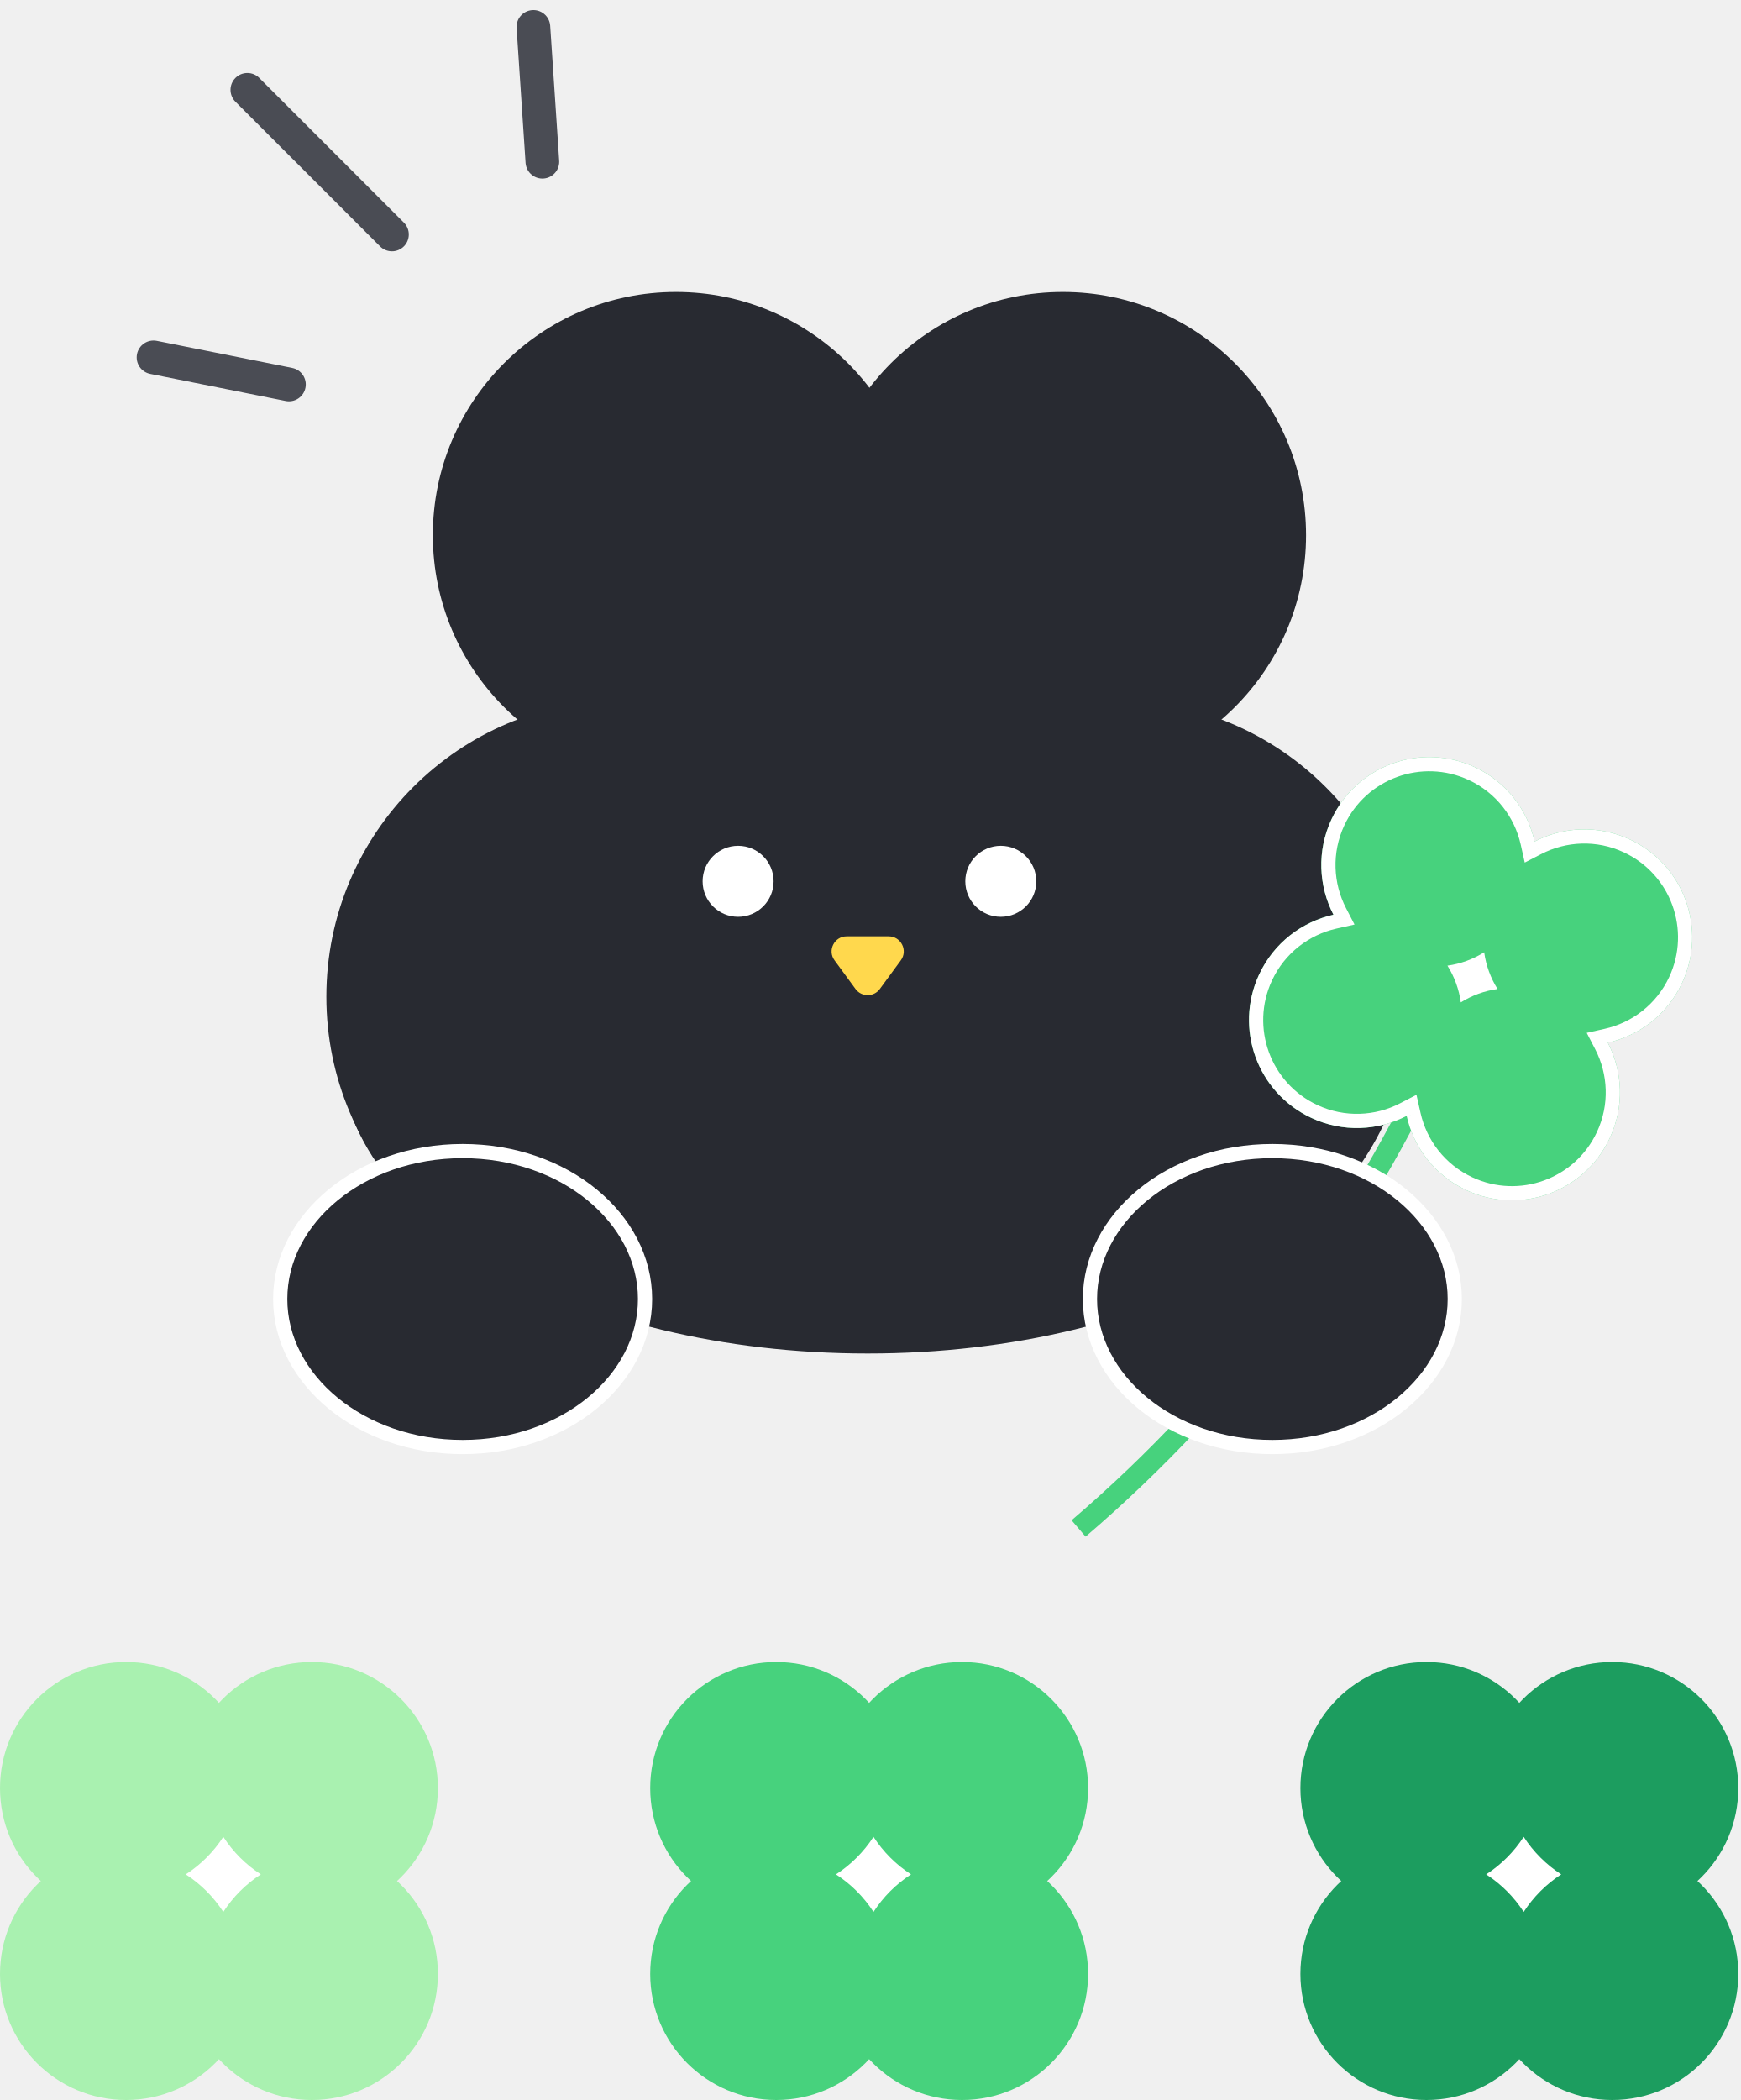
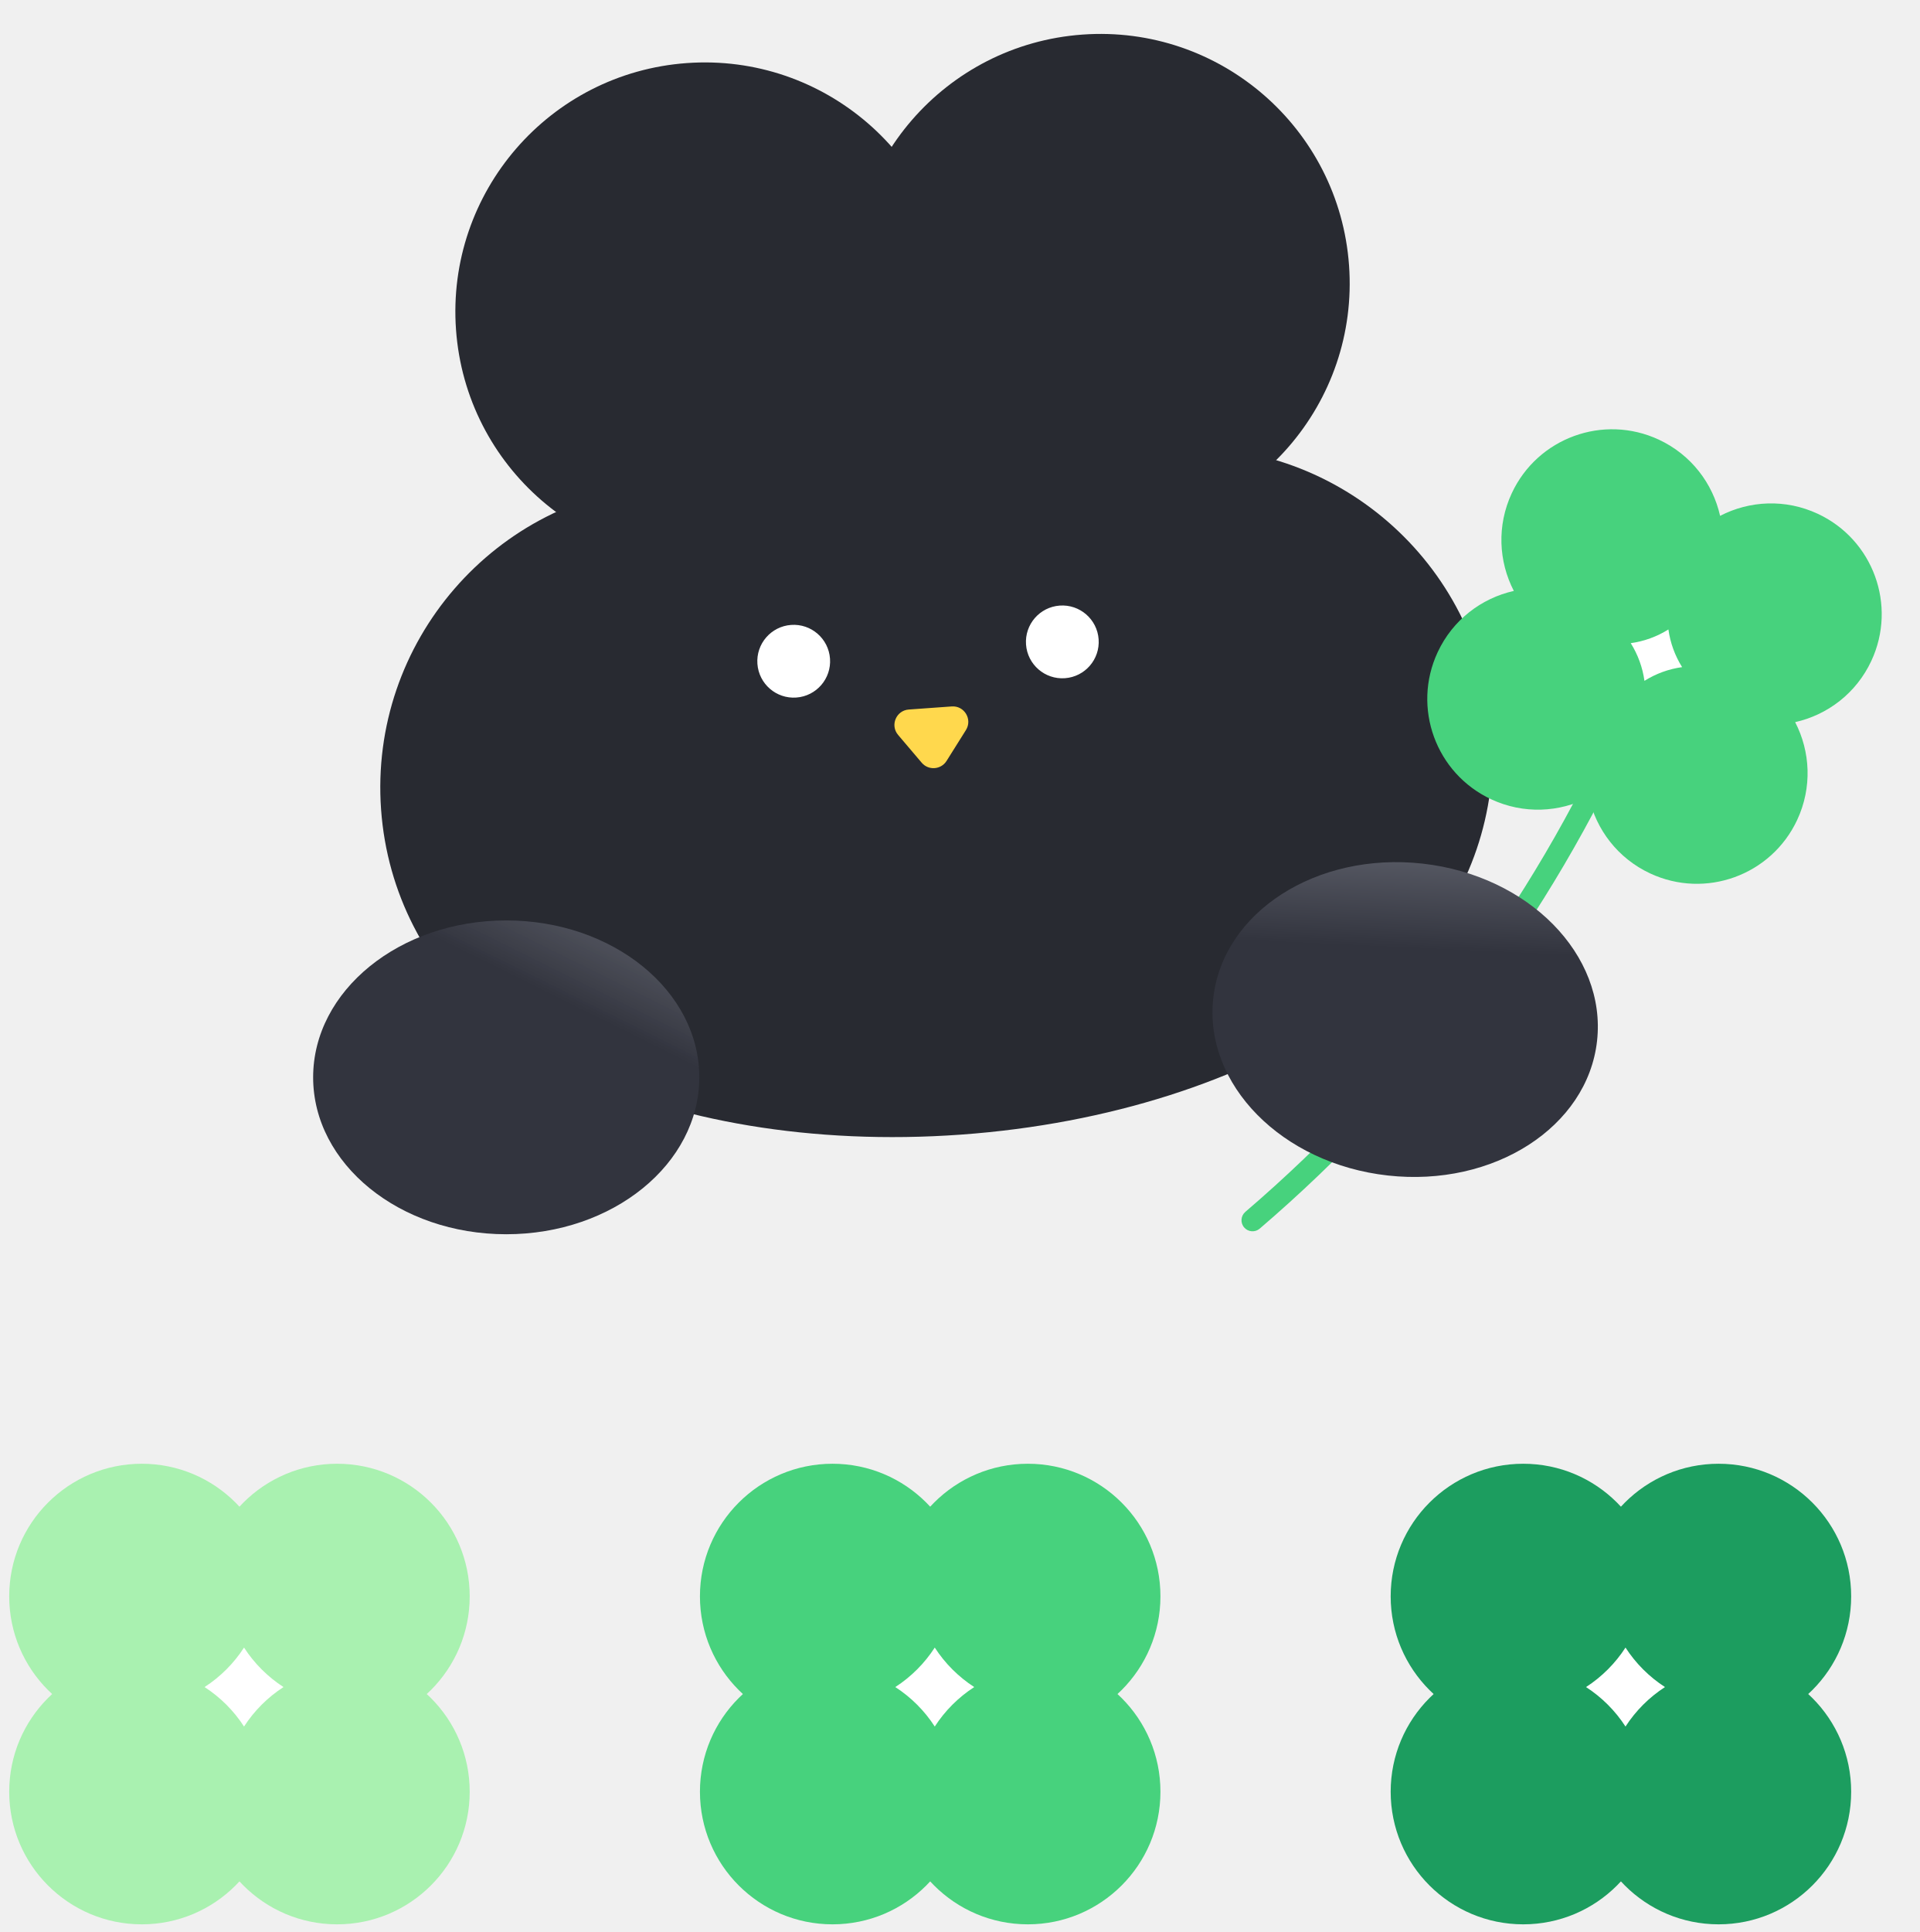
- <svg xmlns="http://www.w3.org/2000/svg" width="155" height="187" viewBox="0 0 155 187" fill="none">
-   <circle cx="60.207" cy="47.656" r="21.656" fill="#282A31" />
-   <circle cx="55.465" cy="88.754" r="26.398" fill="#282A31" />
-   <circle cx="94.666" cy="47.656" r="21.656" fill="#282A31" />
-   <circle cx="99.409" cy="88.754" r="26.398" fill="#282A31" />
-   <ellipse cx="77.278" cy="93.813" rx="46.948" ry="26.714" fill="#282A31" />
-   <path d="M78.361 88.067C77.825 88.799 76.732 88.799 76.196 88.067L74.326 85.515C73.676 84.629 74.309 83.379 75.408 83.379L79.148 83.379C80.247 83.379 80.881 84.629 80.231 85.515L78.361 88.067Z" fill="#FFD84D" />
-   <circle cx="89.134" cy="78.479" r="3.161" fill="white" />
-   <circle cx="65.739" cy="78.479" r="3.161" fill="white" />
-   <circle cx="77.437" cy="67.415" r="7.904" fill="#282A31" />
-   <path d="M129.05 91.524L128.578 92.579C121.096 109.316 109.99 124.183 96.064 136.106V136.106" stroke="#47D27D" stroke-width="1.918" />
-   <path d="M57.45 115.678C57.45 122.842 50.3 128.854 41.203 128.854C32.106 128.854 24.956 122.842 24.956 115.678C24.956 108.513 32.106 102.501 41.203 102.501C50.3 102.501 57.45 108.513 57.45 115.678Z" fill="#282A31" stroke="white" stroke-width="1.265" />
-   <path d="M129.568 115.678C129.568 122.842 122.419 128.854 113.322 128.854C104.224 128.854 97.075 122.842 97.075 115.678C97.075 108.513 104.224 102.501 113.322 102.501C122.419 102.501 129.568 108.513 129.568 115.678Z" fill="#282A31" stroke="white" stroke-width="1.265" />
-   <mask id="path-13-inside-1_1519_34839" fill="white">
-     <path fill-rule="evenodd" clip-rule="evenodd" d="M149.814 87.529C148.503 90.339 146.007 92.219 143.198 92.848C144.521 95.404 144.686 98.525 143.376 101.336C141.132 106.147 135.413 108.229 130.601 105.985C127.79 104.675 125.911 102.178 125.282 99.368C122.725 100.692 119.604 100.858 116.794 99.547C111.982 97.303 109.901 91.584 112.144 86.772C113.455 83.962 115.952 82.083 118.761 81.453C117.437 78.897 117.272 75.776 118.583 72.965C120.826 68.154 126.545 66.072 131.357 68.316C134.168 69.627 136.047 72.124 136.676 74.933C139.233 73.609 142.354 73.444 145.165 74.754C149.976 76.998 152.058 82.717 149.814 87.529Z" />
-   </mask>
-   <path fill-rule="evenodd" clip-rule="evenodd" d="M149.814 87.529C148.503 90.339 146.007 92.219 143.198 92.848C144.521 95.404 144.686 98.525 143.376 101.336C141.132 106.147 135.413 108.229 130.601 105.985C127.79 104.675 125.911 102.178 125.282 99.368C122.725 100.692 119.604 100.858 116.794 99.547C111.982 97.303 109.901 91.584 112.144 86.772C113.455 83.962 115.952 82.083 118.761 81.453C117.437 78.897 117.272 75.776 118.583 72.965C120.826 68.154 126.545 66.072 131.357 68.316C134.168 69.627 136.047 72.124 136.676 74.933C139.233 73.609 142.354 73.444 145.165 74.754C149.976 76.998 152.058 82.717 149.814 87.529Z" fill="#47D27D" />
-   <path d="M143.198 92.848L142.921 91.614L141.32 91.973L142.074 93.429L143.198 92.848ZM125.282 99.368L126.516 99.092L126.157 97.491L124.7 98.245L125.282 99.368ZM118.761 81.453L119.037 82.687L120.638 82.328L119.884 80.872L118.761 81.453ZM136.676 74.933L135.442 75.209L135.801 76.81L137.258 76.056L136.676 74.933ZM143.474 94.082C146.649 93.371 149.477 91.244 150.96 88.063L148.668 86.994C147.53 89.434 145.364 91.067 142.921 91.614L143.474 94.082ZM144.522 101.87C146.005 98.689 145.816 95.156 144.321 92.267L142.074 93.429C143.225 95.653 143.367 98.361 142.23 100.801L144.522 101.87ZM130.067 107.131C135.511 109.67 141.983 107.315 144.522 101.87L142.23 100.801C140.281 104.98 135.314 106.788 131.136 104.839L130.067 107.131ZM124.048 99.645C124.759 102.82 126.886 105.648 130.067 107.131L131.136 104.839C128.695 103.701 127.063 101.535 126.516 99.092L124.048 99.645ZM116.259 100.693C119.441 102.176 122.974 101.988 125.863 100.491L124.7 98.245C122.477 99.397 119.768 99.539 117.328 98.401L116.259 100.693ZM110.998 86.238C108.459 91.683 110.815 98.154 116.259 100.693L117.328 98.401C113.15 96.452 111.342 91.485 113.29 87.307L110.998 86.238ZM118.484 80.219C115.309 80.931 112.481 83.057 110.998 86.238L113.29 87.307C114.428 84.867 116.594 83.234 119.037 82.687L118.484 80.219ZM117.437 72.431C115.953 75.612 116.142 79.145 117.638 82.034L119.884 80.872C118.733 78.648 118.591 75.94 119.729 73.5L117.437 72.431ZM131.891 67.17C126.447 64.631 119.975 66.987 117.437 72.431L119.729 73.5C121.677 69.321 126.644 67.513 130.822 69.462L131.891 67.17ZM137.91 74.656C137.199 71.481 135.073 68.653 131.891 67.17L130.822 69.462C133.263 70.6 134.895 72.766 135.442 75.209L137.91 74.656ZM145.699 73.608C142.518 72.125 138.985 72.314 136.095 73.81L137.258 76.056C139.481 74.905 142.19 74.762 144.63 75.9L145.699 73.608ZM150.96 88.063C153.499 82.619 151.144 76.147 145.699 73.608L144.63 75.9C148.809 77.849 150.616 82.816 148.668 86.994L150.96 88.063Z" fill="white" mask="url(#path-13-inside-1_1519_34839)" />
-   <path d="M128.916 85.989C130.078 85.828 131.193 85.422 132.187 84.798C132.349 85.961 132.754 87.076 133.378 88.07C132.216 88.231 131.101 88.637 130.106 89.261C129.945 88.098 129.539 86.983 128.916 85.989Z" fill="white" />
-   <circle cx="69.136" cy="159.227" r="11.227" fill="#47D27D" />
-   <circle cx="69.136" cy="175.773" r="11.227" fill="#47D27D" />
-   <circle cx="85.682" cy="159.227" r="11.227" fill="#47D27D" />
-   <circle cx="85.682" cy="175.773" r="11.227" fill="#47D27D" />
-   <path d="M74.455 166.909C75.792 166.043 76.932 164.904 77.797 163.566C78.663 164.904 79.802 166.043 81.14 166.909C79.802 167.775 78.663 168.914 77.797 170.252C76.932 168.914 75.792 167.775 74.455 166.909Z" fill="white" />
-   <circle cx="127.046" cy="159.227" r="11.227" fill="#1C9D5F" />
-   <circle cx="127.046" cy="175.773" r="11.227" fill="#1C9D5F" />
-   <circle cx="143.591" cy="159.227" r="11.227" fill="#1C9D5F" />
-   <circle cx="143.591" cy="175.773" r="11.227" fill="#1C9D5F" />
-   <path d="M132.364 166.909C133.702 166.043 134.841 164.904 135.706 163.566C136.572 164.904 137.711 166.043 139.049 166.909C137.711 167.775 136.572 168.914 135.706 170.252C134.841 168.914 133.702 167.775 132.364 166.909Z" fill="white" />
-   <circle cx="11.227" cy="159.227" r="11.227" fill="#A9F1B0" />
-   <circle cx="11.227" cy="175.773" r="11.227" fill="#A9F1B0" />
-   <circle cx="27.773" cy="159.227" r="11.227" fill="#A9F1B0" />
-   <circle cx="27.773" cy="175.773" r="11.227" fill="#A9F1B0" />
-   <path d="M16.545 166.909C17.883 166.043 19.022 164.904 19.888 163.566C20.754 164.904 21.893 166.043 23.231 166.909C21.893 167.775 20.754 168.914 19.888 170.252C19.022 168.914 17.883 167.775 16.545 166.909Z" fill="white" />
-   <line x1="22.03" y1="8" x2="34.909" y2="20.879" stroke="#4A4C54" stroke-width="3" stroke-linecap="round" />
-   <line x1="47.506" y1="2.397" x2="48.306" y2="14.403" stroke="#4A4C54" stroke-width="3" stroke-linecap="round" />
-   <line x1="13.674" y1="31.823" x2="25.733" y2="34.235" stroke="#4A4C54" stroke-width="3" stroke-linecap="round" />
+ <svg xmlns="http://www.w3.org/2000/svg" width="163" height="164" viewBox="0 0 163 164" fill="none">
+   <circle cx="59.831" cy="26.468" r="21.168" transform="rotate(-4.11778 59.8311 26.4679)" fill="#282A31" />
+   <circle cx="58.092" cy="66.869" r="25.803" transform="rotate(-4.11778 58.0924 66.8687)" fill="#282A31" />
+   <circle cx="93.426" cy="24.049" r="21.168" transform="rotate(-4.11778 93.4258 24.0494)" fill="#282A31" />
+   <circle cx="100.935" cy="63.784" r="25.803" transform="rotate(-4.11778 100.935 63.7844)" fill="#282A31" />
+   <ellipse cx="79.714" cy="70.269" rx="45.889" ry="26.112" transform="rotate(-4.11778 79.7141 70.2692)" fill="#282A31" />
+   <path d="M80.367 64.592C79.895 65.343 78.83 65.419 78.256 64.744L76.254 62.387C75.558 61.568 76.088 60.306 77.159 60.229L80.805 59.967C81.877 59.889 82.582 61.063 82.011 61.973L80.367 64.592Z" fill="#FFD84D" />
+   <circle cx="90.196" cy="54.488" r="3.09" transform="rotate(-4.11778 90.1963 54.4878)" fill="white" />
+   <circle cx="67.389" cy="56.13" r="3.09" transform="rotate(-4.11778 67.3886 56.1299)" fill="white" />
+   <circle cx="78.016" cy="44.522" r="7.725" transform="rotate(-4.11778 78.0155 44.5224)" fill="#282A31" />
+   <path d="M105.736 102.87C105.343 103.207 105.297 103.799 105.634 104.192C105.97 104.585 106.562 104.631 106.955 104.294L105.736 102.87ZM137.732 59.623L137.271 60.655L138.983 61.42L139.444 60.388L137.732 59.623ZM137.271 60.655C130.014 76.887 119.243 91.306 105.736 102.87L106.955 104.294C120.673 92.549 131.612 77.905 138.983 61.42L137.271 60.655Z" fill="#47D27D" />
+   <path fill-rule="evenodd" clip-rule="evenodd" d="M158.884 56.101C157.603 58.848 155.162 60.685 152.416 61.3C153.71 63.799 153.871 66.849 152.59 69.597C150.397 74.299 144.807 76.334 140.104 74.141C137.357 72.86 135.52 70.419 134.905 67.674C132.406 68.967 129.356 69.129 126.608 67.848C121.905 65.655 119.871 60.065 122.064 55.362C123.345 52.614 125.785 50.778 128.531 50.162C127.238 47.664 127.076 44.613 128.357 41.866C130.55 37.163 136.14 35.129 140.843 37.321C143.591 38.603 145.427 41.043 146.043 43.789C148.542 42.495 151.592 42.334 154.339 43.615C159.042 45.808 161.077 51.398 158.884 56.101Z" fill="#47D27D" />
+   <path d="M138.457 54.596C139.593 54.438 140.683 54.042 141.655 53.432C141.812 54.568 142.209 55.658 142.818 56.63C141.682 56.787 140.592 57.184 139.621 57.794C139.463 56.657 139.066 55.568 138.457 54.596Z" fill="white" />
+   <ellipse cx="70.684" cy="135.507" rx="11.256" ry="11.255" fill="#47D27D" />
+   <ellipse cx="70.684" cy="152.094" rx="11.256" ry="11.255" fill="#47D27D" />
+   <ellipse cx="87.27" cy="135.507" rx="11.256" ry="11.255" fill="#47D27D" />
+   <ellipse cx="87.27" cy="152.094" rx="11.256" ry="11.255" fill="#47D27D" />
+   <path d="M76.015 143.208C77.356 142.34 78.498 141.198 79.365 139.857C80.233 141.198 81.375 142.34 82.716 143.208C81.375 144.076 80.233 145.218 79.365 146.559C78.498 145.218 77.356 144.076 76.015 143.208Z" fill="white" />
+   <ellipse cx="129.33" cy="135.507" rx="11.256" ry="11.255" fill="#1C9D5F" />
+   <ellipse cx="129.33" cy="152.094" rx="11.256" ry="11.255" fill="#1C9D5F" />
+   <ellipse cx="145.916" cy="135.507" rx="11.256" ry="11.255" fill="#1C9D5F" />
+   <ellipse cx="145.916" cy="152.094" rx="11.256" ry="11.255" fill="#1C9D5F" />
+   <path d="M134.661 143.208C136.002 142.34 137.144 141.198 138.012 139.857C138.88 141.198 140.022 142.34 141.363 143.208C140.022 144.076 138.88 145.218 138.012 146.559C137.144 145.218 136.002 144.076 134.661 143.208Z" fill="white" />
+   <ellipse cx="12.038" cy="135.507" rx="11.256" ry="11.255" fill="#A9F1B0" />
+   <ellipse cx="12.038" cy="152.094" rx="11.256" ry="11.255" fill="#A9F1B0" />
+   <ellipse cx="28.624" cy="135.507" rx="11.256" ry="11.255" fill="#A9F1B0" />
+   <ellipse cx="28.624" cy="152.094" rx="11.256" ry="11.255" fill="#A9F1B0" />
+   <path d="M17.369 143.208C18.71 142.34 19.852 141.198 20.719 139.857C21.587 141.198 22.729 142.34 24.07 143.208C22.729 144.076 21.587 145.218 20.719 146.559C19.852 145.218 18.71 144.076 17.369 143.208Z" fill="white" />
+   <ellipse cx="42.98" cy="91.451" rx="16.393" ry="13.319" fill="url(#paint0_linear_2071_16213)" />
+   <ellipse cx="119.304" cy="86.546" rx="16.393" ry="13.319" transform="rotate(6.3561 119.304 86.5455)" fill="url(#paint1_linear_2071_16213)" />
+   <defs>
+     <linearGradient id="paint0_linear_2071_16213" x1="46.366" y1="88.642" x2="55.789" y2="69.666" gradientUnits="userSpaceOnUse">
+       <stop offset="0.184" stop-color="#32343E" />
+       <stop offset="1" stop-color="#8A8D98" stop-opacity="0.7" />
+     </linearGradient>
+     <linearGradient id="paint1_linear_2071_16213" x1="120.666" y1="84.66" x2="119.173" y2="61.667" gradientUnits="userSpaceOnUse">
+       <stop offset="0.184" stop-color="#32343E" />
+       <stop offset="1" stop-color="#8A8D98" />
+     </linearGradient>
+   </defs>
</svg>
